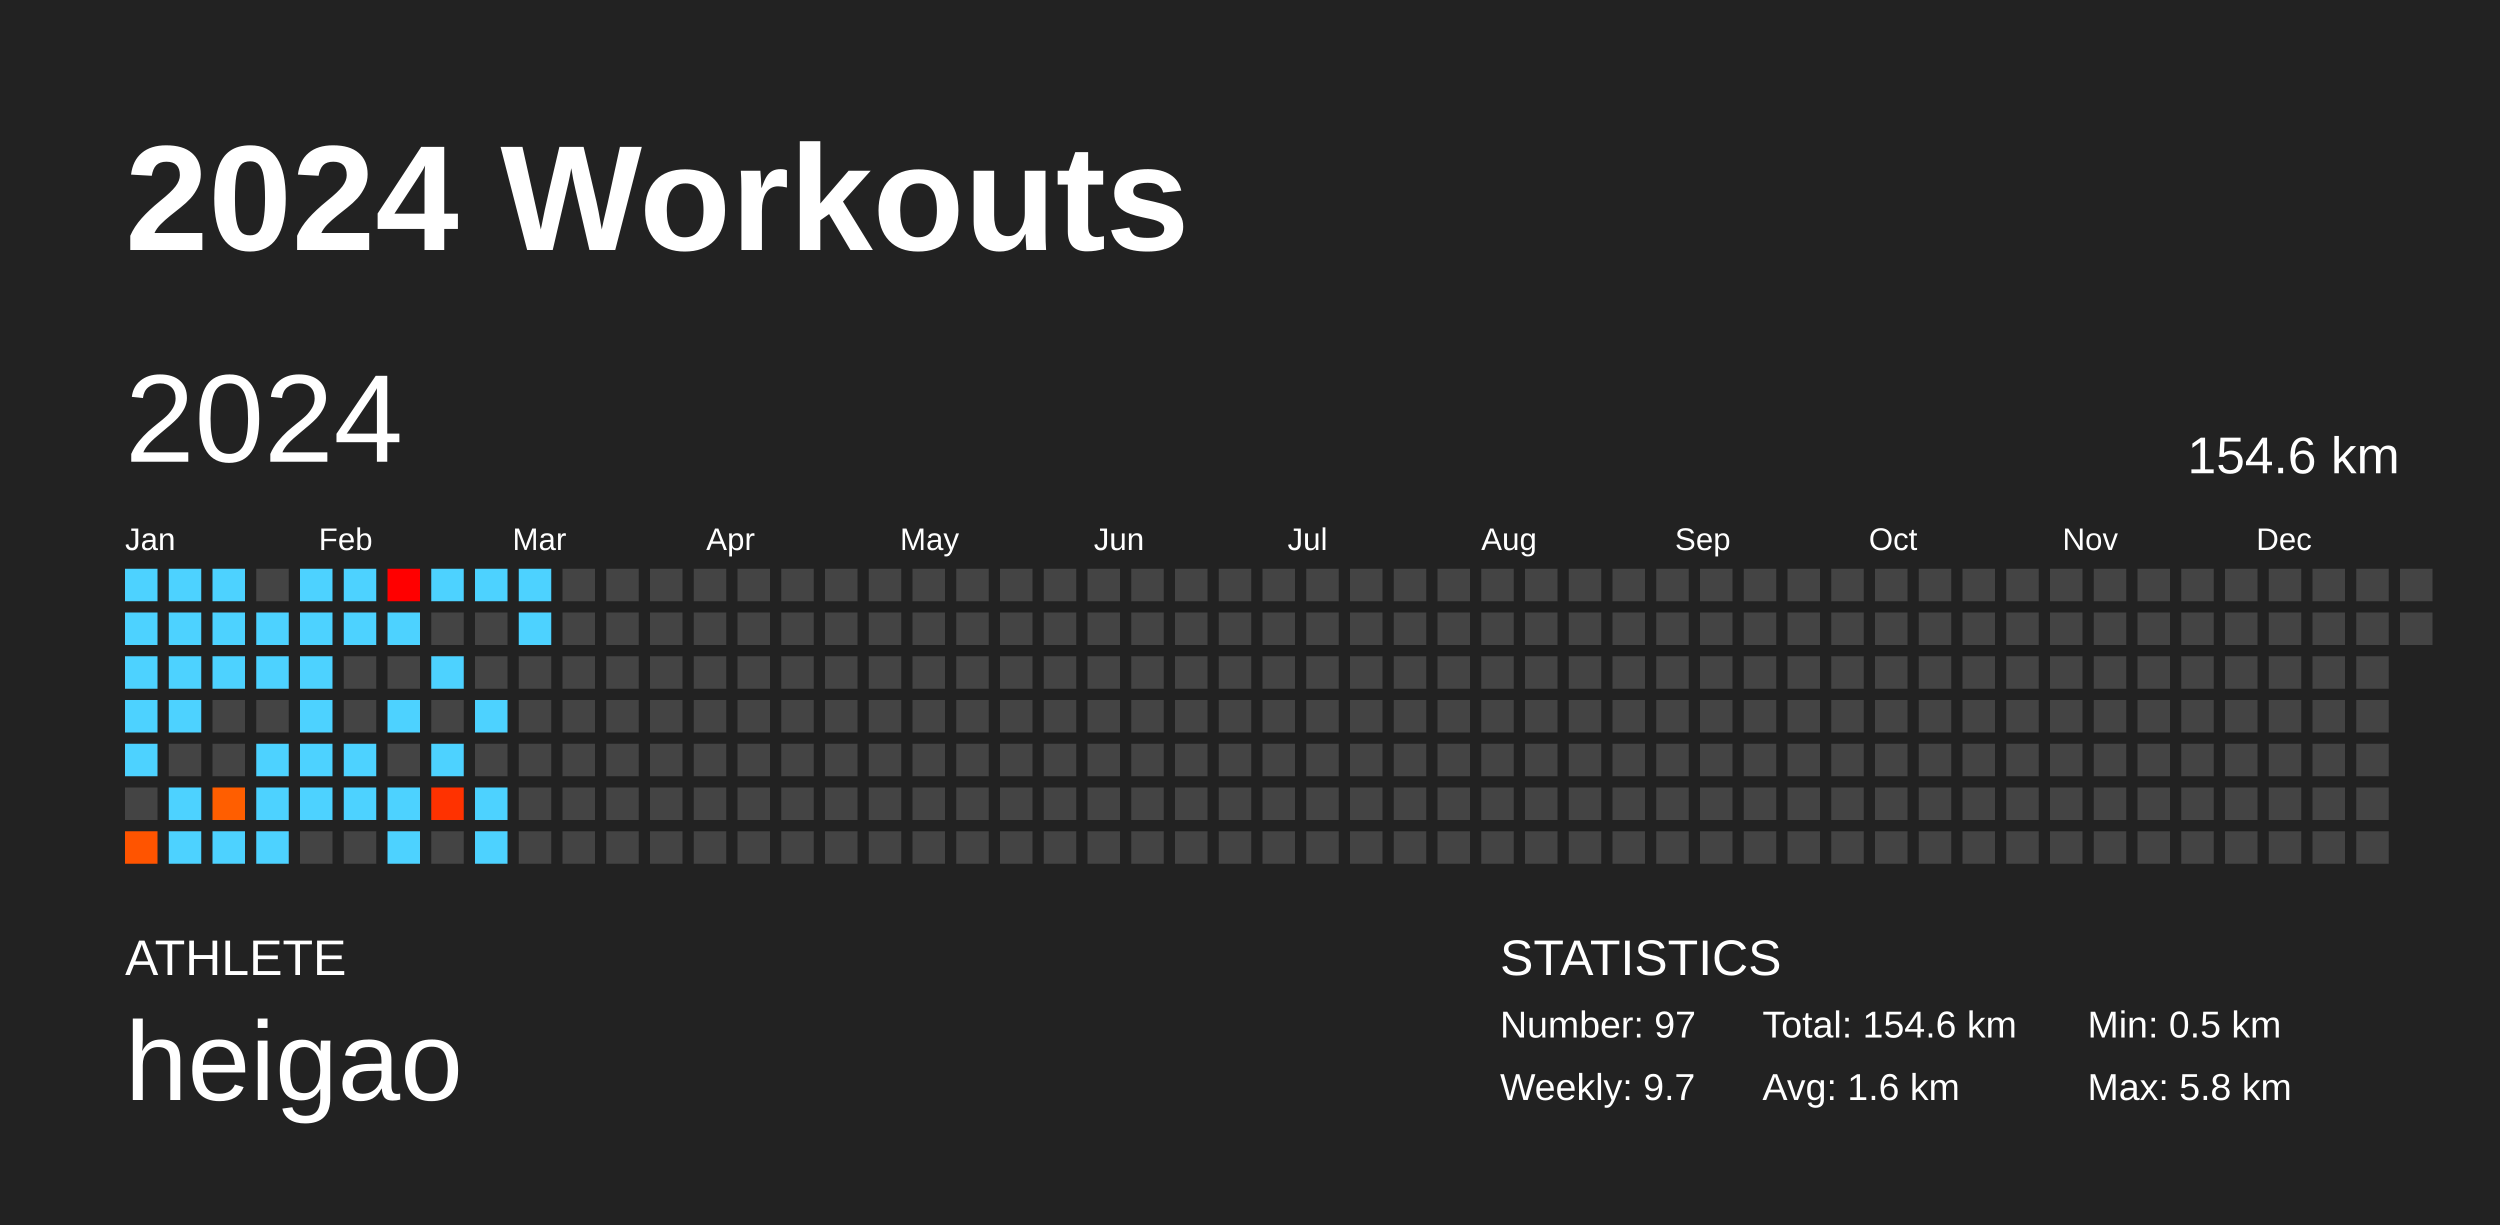
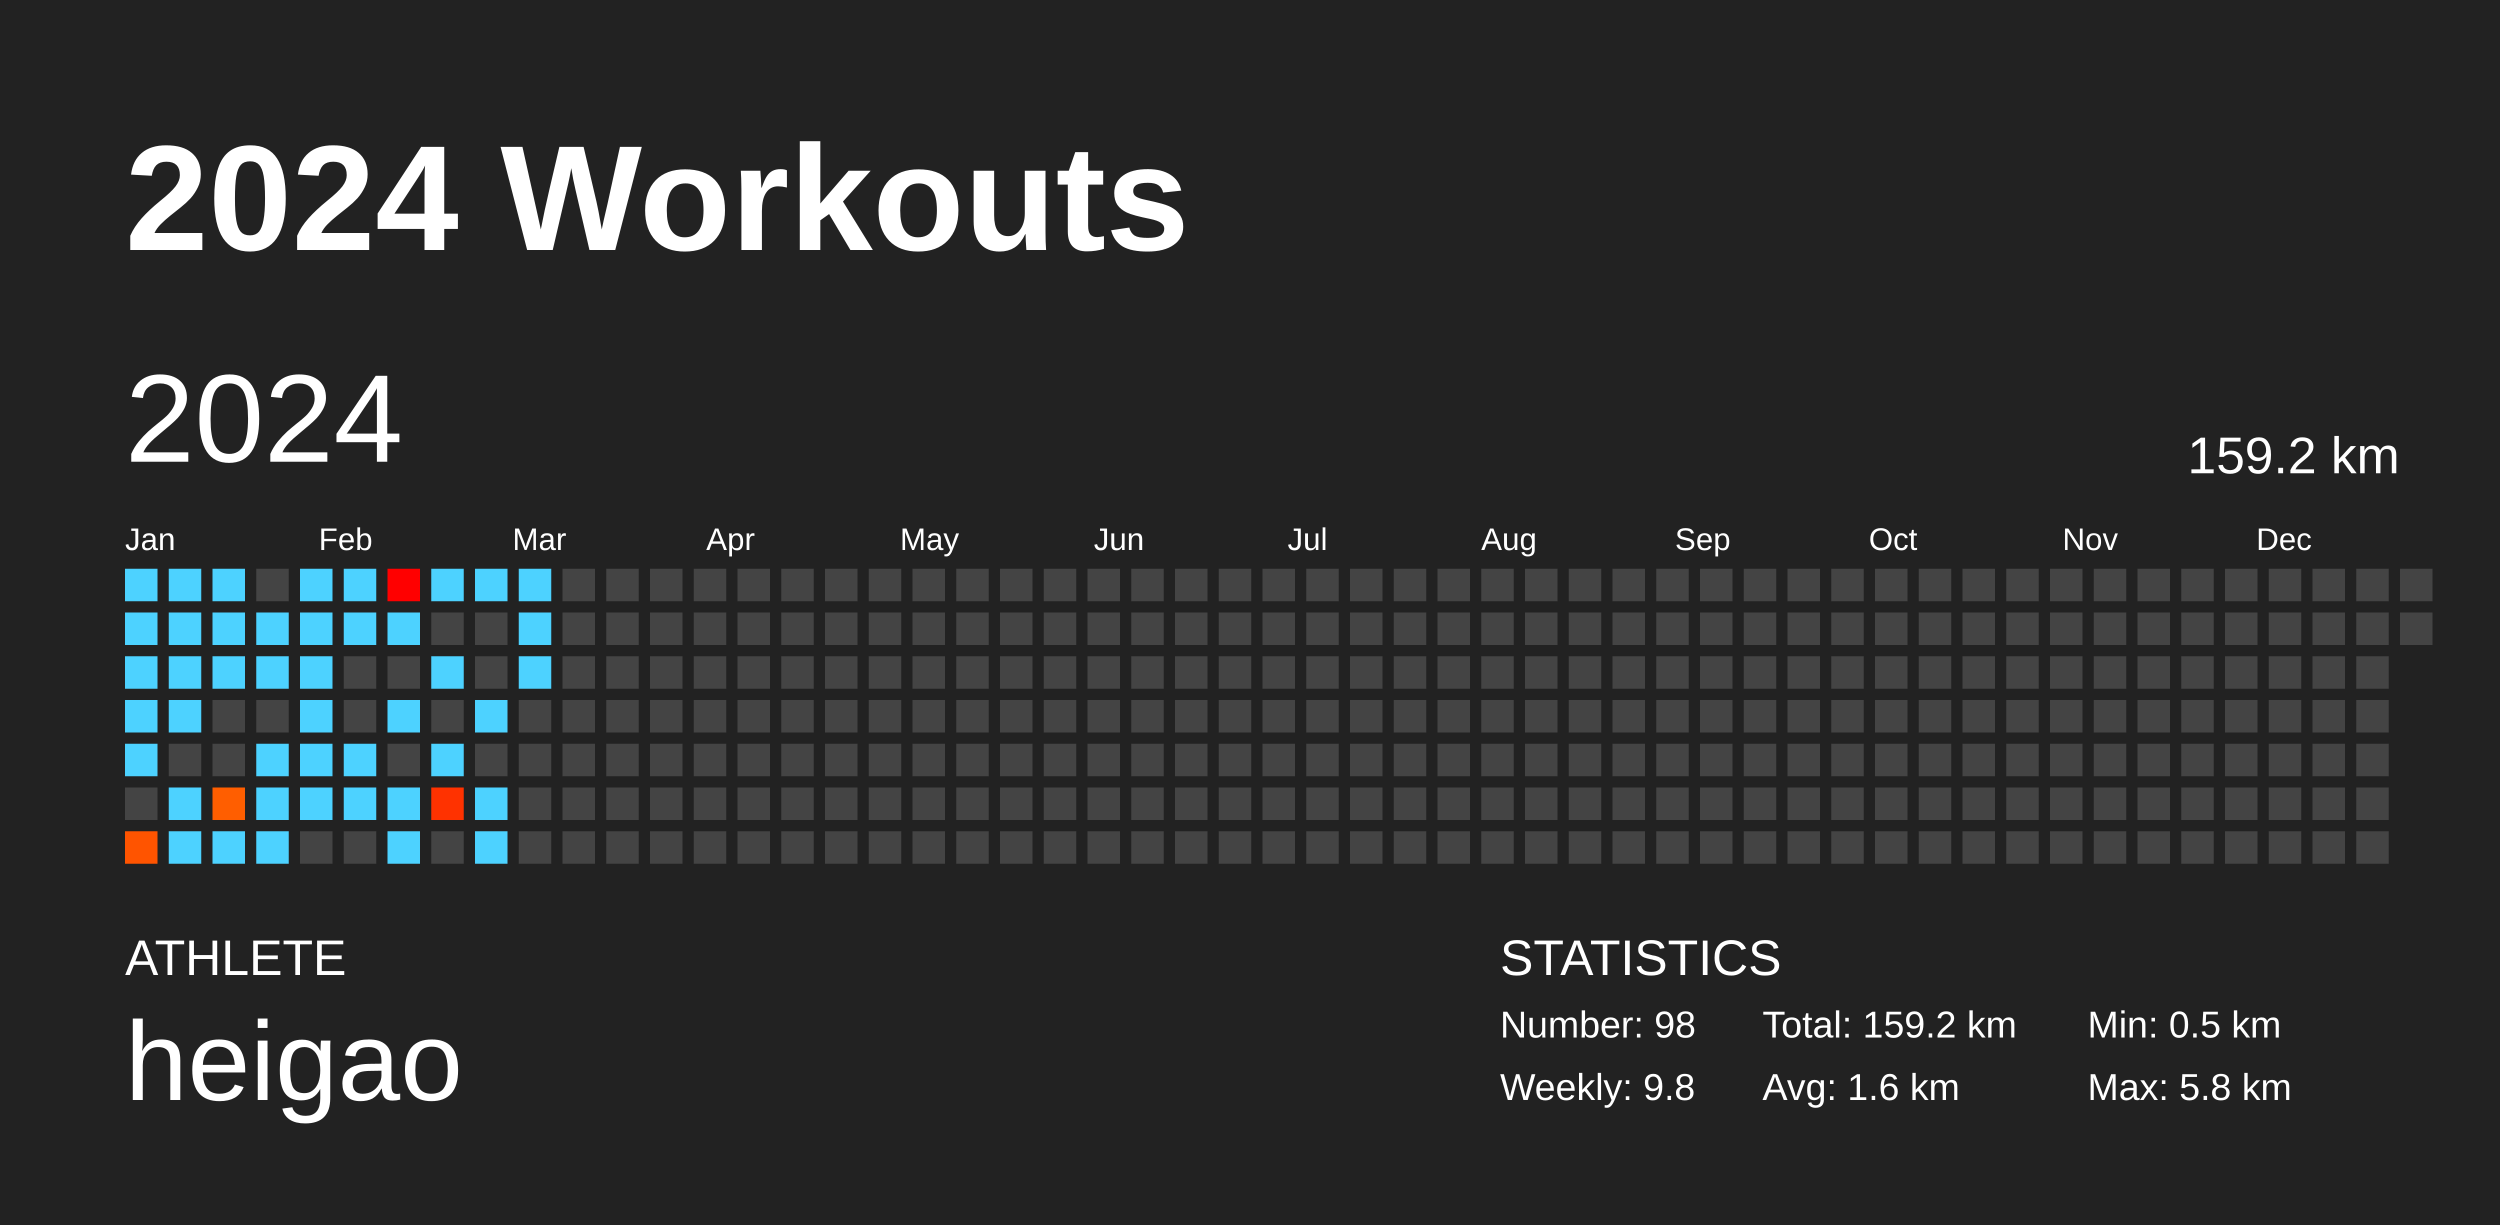
<svg xmlns="http://www.w3.org/2000/svg" baseProfile="full" height="98mm" version="1.1" viewBox="0,0,200,98" width="200mm">
  <defs />
  <rect fill="#222222" height="98" width="200" x="0" y="0" />
  <text fill="#FFFFFF" style="font-size:12px; font-family:Arial; font-weight:bold;" x="10" y="20">2024 Workouts</text>
  <text fill="#FFFFFF" style="font-size:4px; font-family:Arial" x="10" y="78">ATHLETE</text>
  <text fill="#FFFFFF" style="font-size:9px; font-family:Arial" x="10" y="88">heigao</text>
  <text fill="#FFFFFF" style="font-size:4px; font-family:Arial" x="120" y="78">STATISTICS</text>
-   <text fill="#FFFFFF" style="font-size:3px; font-family:Arial" x="120" y="83">Number: 97</text>
-   <text fill="#FFFFFF" style="font-size:3px; font-family:Arial" x="120" y="88">Weekly: 9.7</text>
-   <text fill="#FFFFFF" style="font-size:3px; font-family:Arial" x="141" y="83">Total: 154.6 km</text>
+   <text fill="#FFFFFF" style="font-size:3px; font-family:Arial" x="120" y="83">Number: 98</text>
+   <text fill="#FFFFFF" style="font-size:3px; font-family:Arial" x="120" y="88">Weekly: 9.8</text>
+   <text fill="#FFFFFF" style="font-size:3px; font-family:Arial" x="141" y="83">Total: 159.2 km</text>
  <text fill="#FFFFFF" style="font-size:3px; font-family:Arial" x="141" y="88">Avg: 1.6 km</text>
  <text fill="#FFFFFF" style="font-size:3px; font-family:Arial" x="167" y="83">Min: 0.5 km</text>
  <text fill="#FFFFFF" style="font-size:3px; font-family:Arial" x="167" y="88">Max: 5.8 km</text>
  <text dominant-baseline="hanging" fill="#FFFFFF" style="font-size:10.0px; font-family:Arial;" x="10" y="30">2024</text>
-   <text dominant-baseline="hanging" fill="#FFFFFF" style="font-size:4.125px; font-family:Arial;" x="175" y="35">154.6 km</text>
+   <text dominant-baseline="hanging" fill="#FFFFFF" style="font-size:4.125px; font-family:Arial;" x="175" y="35">159.2 km</text>
  <text fill="#FFFFFF" style="font-size:2.5px; font-family:Arial" x="10.0" y="44">Jan</text>
  <text fill="#FFFFFF" style="font-size:2.5px; font-family:Arial" x="25.5" y="44">Feb</text>
  <text fill="#FFFFFF" style="font-size:2.5px; font-family:Arial" x="41.0" y="44">Mar</text>
  <text fill="#FFFFFF" style="font-size:2.5px; font-family:Arial" x="56.5" y="44">Apr</text>
  <text fill="#FFFFFF" style="font-size:2.5px; font-family:Arial" x="72.0" y="44">May</text>
  <text fill="#FFFFFF" style="font-size:2.5px; font-family:Arial" x="87.5" y="44">Jun</text>
  <text fill="#FFFFFF" style="font-size:2.5px; font-family:Arial" x="103.0" y="44">Jul</text>
  <text fill="#FFFFFF" style="font-size:2.5px; font-family:Arial" x="118.5" y="44">Aug</text>
  <text fill="#FFFFFF" style="font-size:2.5px; font-family:Arial" x="134.0" y="44">Sep</text>
  <text fill="#FFFFFF" style="font-size:2.5px; font-family:Arial" x="149.5" y="44">Oct</text>
  <text fill="#FFFFFF" style="font-size:2.5px; font-family:Arial" x="165.0" y="44">Nov</text>
  <text fill="#FFFFFF" style="font-size:2.5px; font-family:Arial" x="180.5" y="44">Dec</text>
  <rect fill="#4dd2ff" height="2.6" width="2.6" x="10.0" y="45.5" />
  <rect fill="#4dd2ff" height="2.6" width="2.6" x="10.0" y="49.0" />
  <rect fill="#4dd2ff" height="2.6" width="2.6" x="10.0" y="52.5" />
  <rect fill="#4dd2ff" height="2.6" width="2.6" x="10.0" y="56.0" />
  <rect fill="#4dd2ff" height="2.6" width="2.6" x="10.0" y="59.5" />
  <rect fill="#444444" height="2.6" width="2.6" x="10.0" y="63.0" />
  <rect fill="#ff5400" height="2.6" width="2.6" x="10.0" y="66.5" />
  <rect fill="#4dd2ff" height="2.6" width="2.6" x="13.5" y="45.5" />
  <rect fill="#4dd2ff" height="2.6" width="2.6" x="13.5" y="49.0" />
  <rect fill="#4dd2ff" height="2.6" width="2.6" x="13.5" y="52.5" />
  <rect fill="#4dd2ff" height="2.6" width="2.6" x="13.5" y="56.0" />
  <rect fill="#444444" height="2.6" width="2.6" x="13.5" y="59.5" />
  <rect fill="#4dd2ff" height="2.6" width="2.6" x="13.5" y="63.0" />
  <rect fill="#4dd2ff" height="2.6" width="2.6" x="13.5" y="66.5" />
  <rect fill="#4dd2ff" height="2.6" width="2.6" x="17.0" y="45.5" />
  <rect fill="#4dd2ff" height="2.6" width="2.6" x="17.0" y="49.0" />
  <rect fill="#4dd2ff" height="2.6" width="2.6" x="17.0" y="52.5" />
  <rect fill="#444444" height="2.6" width="2.6" x="17.0" y="56.0" />
  <rect fill="#444444" height="2.6" width="2.6" x="17.0" y="59.5" />
  <rect fill="#ff5e00" height="2.6" width="2.6" x="17.0" y="63.0" />
  <rect fill="#4dd2ff" height="2.6" width="2.6" x="17.0" y="66.5" />
  <rect fill="#444444" height="2.6" width="2.6" x="20.5" y="45.5" />
  <rect fill="#4dd2ff" height="2.6" width="2.6" x="20.5" y="49.0" />
  <rect fill="#4dd2ff" height="2.6" width="2.6" x="20.5" y="52.5" />
  <rect fill="#444444" height="2.6" width="2.6" x="20.5" y="56.0" />
  <rect fill="#4dd2ff" height="2.6" width="2.6" x="20.5" y="59.5" />
  <rect fill="#4dd2ff" height="2.6" width="2.6" x="20.5" y="63.0" />
  <rect fill="#4dd2ff" height="2.6" width="2.6" x="20.5" y="66.5" />
  <rect fill="#4dd2ff" height="2.6" width="2.6" x="24.0" y="45.5" />
  <rect fill="#4dd2ff" height="2.6" width="2.6" x="24.0" y="49.0" />
  <rect fill="#4dd2ff" height="2.6" width="2.6" x="24.0" y="52.5" />
  <rect fill="#4dd2ff" height="2.6" width="2.6" x="24.0" y="56.0" />
  <rect fill="#4dd2ff" height="2.6" width="2.6" x="24.0" y="59.5" />
  <rect fill="#4dd2ff" height="2.6" width="2.6" x="24.0" y="63.0" />
  <rect fill="#444444" height="2.6" width="2.6" x="24.0" y="66.5" />
  <rect fill="#4dd2ff" height="2.6" width="2.6" x="27.5" y="45.5" />
  <rect fill="#4dd2ff" height="2.6" width="2.6" x="27.5" y="49.0" />
  <rect fill="#444444" height="2.6" width="2.6" x="27.5" y="52.5" />
  <rect fill="#444444" height="2.6" width="2.6" x="27.5" y="56.0" />
  <rect fill="#4dd2ff" height="2.6" width="2.6" x="27.5" y="59.5" />
  <rect fill="#4dd2ff" height="2.6" width="2.6" x="27.5" y="63.0" />
  <rect fill="#444444" height="2.6" width="2.6" x="27.5" y="66.5" />
  <rect fill="#ff0000" height="2.6" width="2.6" x="31.0" y="45.5" />
  <rect fill="#4dd2ff" height="2.6" width="2.6" x="31.0" y="49.0" />
  <rect fill="#444444" height="2.6" width="2.6" x="31.0" y="52.5" />
  <rect fill="#4dd2ff" height="2.6" width="2.6" x="31.0" y="56.0" />
  <rect fill="#444444" height="2.6" width="2.6" x="31.0" y="59.5" />
  <rect fill="#4dd2ff" height="2.6" width="2.6" x="31.0" y="63.0" />
  <rect fill="#4dd2ff" height="2.6" width="2.6" x="31.0" y="66.5" />
  <rect fill="#4dd2ff" height="2.6" width="2.6" x="34.5" y="45.5" />
  <rect fill="#444444" height="2.6" width="2.6" x="34.5" y="49.0" />
  <rect fill="#4dd2ff" height="2.6" width="2.6" x="34.5" y="52.5" />
  <rect fill="#444444" height="2.6" width="2.6" x="34.5" y="56.0" />
  <rect fill="#4dd2ff" height="2.6" width="2.6" x="34.5" y="59.5" />
  <rect fill="#ff3200" height="2.6" width="2.6" x="34.5" y="63.0" />
  <rect fill="#444444" height="2.6" width="2.6" x="34.5" y="66.5" />
  <rect fill="#4dd2ff" height="2.6" width="2.6" x="38.0" y="45.5" />
  <rect fill="#444444" height="2.6" width="2.6" x="38.0" y="49.0" />
  <rect fill="#444444" height="2.6" width="2.6" x="38.0" y="52.5" />
  <rect fill="#4dd2ff" height="2.6" width="2.6" x="38.0" y="56.0" />
  <rect fill="#444444" height="2.6" width="2.6" x="38.0" y="59.5" />
  <rect fill="#4dd2ff" height="2.6" width="2.6" x="38.0" y="63.0" />
  <rect fill="#4dd2ff" height="2.6" width="2.6" x="38.0" y="66.5" />
  <rect fill="#4dd2ff" height="2.6" width="2.6" x="41.5" y="45.5" />
  <rect fill="#4dd2ff" height="2.6" width="2.6" x="41.5" y="49.0" />
-   <rect fill="#444444" height="2.6" width="2.6" x="41.5" y="52.5" />
+   <rect fill="#4dd2ff" height="2.6" width="2.6" x="41.5" y="52.5" />
  <rect fill="#444444" height="2.6" width="2.6" x="41.5" y="56.0" />
  <rect fill="#444444" height="2.6" width="2.6" x="41.5" y="59.5" />
  <rect fill="#444444" height="2.6" width="2.6" x="41.5" y="63.0" />
  <rect fill="#444444" height="2.6" width="2.6" x="41.5" y="66.5" />
  <rect fill="#444444" height="2.6" width="2.6" x="45.0" y="45.5" />
  <rect fill="#444444" height="2.6" width="2.6" x="45.0" y="49.0" />
  <rect fill="#444444" height="2.6" width="2.6" x="45.0" y="52.5" />
  <rect fill="#444444" height="2.6" width="2.6" x="45.0" y="56.0" />
  <rect fill="#444444" height="2.6" width="2.6" x="45.0" y="59.5" />
  <rect fill="#444444" height="2.6" width="2.6" x="45.0" y="63.0" />
  <rect fill="#444444" height="2.6" width="2.6" x="45.0" y="66.5" />
  <rect fill="#444444" height="2.6" width="2.6" x="48.5" y="45.5" />
  <rect fill="#444444" height="2.6" width="2.6" x="48.5" y="49.0" />
  <rect fill="#444444" height="2.6" width="2.6" x="48.5" y="52.5" />
  <rect fill="#444444" height="2.6" width="2.6" x="48.5" y="56.0" />
  <rect fill="#444444" height="2.6" width="2.6" x="48.5" y="59.5" />
  <rect fill="#444444" height="2.6" width="2.6" x="48.5" y="63.0" />
  <rect fill="#444444" height="2.6" width="2.6" x="48.5" y="66.5" />
  <rect fill="#444444" height="2.6" width="2.6" x="52.0" y="45.5" />
  <rect fill="#444444" height="2.6" width="2.6" x="52.0" y="49.0" />
  <rect fill="#444444" height="2.6" width="2.6" x="52.0" y="52.5" />
  <rect fill="#444444" height="2.6" width="2.6" x="52.0" y="56.0" />
  <rect fill="#444444" height="2.6" width="2.6" x="52.0" y="59.5" />
  <rect fill="#444444" height="2.6" width="2.6" x="52.0" y="63.0" />
  <rect fill="#444444" height="2.6" width="2.6" x="52.0" y="66.5" />
  <rect fill="#444444" height="2.6" width="2.6" x="55.5" y="45.5" />
  <rect fill="#444444" height="2.6" width="2.6" x="55.5" y="49.0" />
  <rect fill="#444444" height="2.6" width="2.6" x="55.5" y="52.5" />
  <rect fill="#444444" height="2.6" width="2.6" x="55.5" y="56.0" />
  <rect fill="#444444" height="2.6" width="2.6" x="55.5" y="59.5" />
  <rect fill="#444444" height="2.6" width="2.6" x="55.5" y="63.0" />
  <rect fill="#444444" height="2.6" width="2.6" x="55.5" y="66.5" />
  <rect fill="#444444" height="2.6" width="2.6" x="59.0" y="45.5" />
  <rect fill="#444444" height="2.6" width="2.6" x="59.0" y="49.0" />
  <rect fill="#444444" height="2.6" width="2.6" x="59.0" y="52.5" />
  <rect fill="#444444" height="2.6" width="2.6" x="59.0" y="56.0" />
  <rect fill="#444444" height="2.6" width="2.6" x="59.0" y="59.5" />
  <rect fill="#444444" height="2.6" width="2.6" x="59.0" y="63.0" />
  <rect fill="#444444" height="2.6" width="2.6" x="59.0" y="66.5" />
  <rect fill="#444444" height="2.6" width="2.6" x="62.5" y="45.5" />
  <rect fill="#444444" height="2.6" width="2.6" x="62.5" y="49.0" />
  <rect fill="#444444" height="2.6" width="2.6" x="62.5" y="52.5" />
  <rect fill="#444444" height="2.6" width="2.6" x="62.5" y="56.0" />
  <rect fill="#444444" height="2.6" width="2.6" x="62.5" y="59.5" />
  <rect fill="#444444" height="2.6" width="2.6" x="62.5" y="63.0" />
  <rect fill="#444444" height="2.6" width="2.6" x="62.5" y="66.5" />
  <rect fill="#444444" height="2.6" width="2.6" x="66.0" y="45.5" />
  <rect fill="#444444" height="2.6" width="2.6" x="66.0" y="49.0" />
  <rect fill="#444444" height="2.6" width="2.6" x="66.0" y="52.5" />
  <rect fill="#444444" height="2.6" width="2.6" x="66.0" y="56.0" />
  <rect fill="#444444" height="2.6" width="2.6" x="66.0" y="59.5" />
  <rect fill="#444444" height="2.6" width="2.6" x="66.0" y="63.0" />
  <rect fill="#444444" height="2.6" width="2.6" x="66.0" y="66.5" />
  <rect fill="#444444" height="2.6" width="2.6" x="69.5" y="45.5" />
  <rect fill="#444444" height="2.6" width="2.6" x="69.5" y="49.0" />
  <rect fill="#444444" height="2.6" width="2.6" x="69.5" y="52.5" />
  <rect fill="#444444" height="2.6" width="2.6" x="69.5" y="56.0" />
  <rect fill="#444444" height="2.6" width="2.6" x="69.5" y="59.5" />
  <rect fill="#444444" height="2.6" width="2.6" x="69.5" y="63.0" />
  <rect fill="#444444" height="2.6" width="2.6" x="69.5" y="66.5" />
  <rect fill="#444444" height="2.6" width="2.6" x="73.0" y="45.5" />
  <rect fill="#444444" height="2.6" width="2.6" x="73.0" y="49.0" />
  <rect fill="#444444" height="2.6" width="2.6" x="73.0" y="52.5" />
  <rect fill="#444444" height="2.6" width="2.6" x="73.0" y="56.0" />
  <rect fill="#444444" height="2.6" width="2.6" x="73.0" y="59.5" />
  <rect fill="#444444" height="2.6" width="2.6" x="73.0" y="63.0" />
  <rect fill="#444444" height="2.6" width="2.6" x="73.0" y="66.5" />
  <rect fill="#444444" height="2.6" width="2.6" x="76.5" y="45.5" />
  <rect fill="#444444" height="2.6" width="2.6" x="76.5" y="49.0" />
  <rect fill="#444444" height="2.6" width="2.6" x="76.5" y="52.5" />
  <rect fill="#444444" height="2.6" width="2.6" x="76.5" y="56.0" />
  <rect fill="#444444" height="2.6" width="2.6" x="76.5" y="59.5" />
  <rect fill="#444444" height="2.6" width="2.6" x="76.5" y="63.0" />
  <rect fill="#444444" height="2.6" width="2.6" x="76.5" y="66.5" />
  <rect fill="#444444" height="2.6" width="2.6" x="80.0" y="45.5" />
  <rect fill="#444444" height="2.6" width="2.6" x="80.0" y="49.0" />
  <rect fill="#444444" height="2.6" width="2.6" x="80.0" y="52.5" />
  <rect fill="#444444" height="2.6" width="2.6" x="80.0" y="56.0" />
  <rect fill="#444444" height="2.6" width="2.6" x="80.0" y="59.5" />
  <rect fill="#444444" height="2.6" width="2.6" x="80.0" y="63.0" />
  <rect fill="#444444" height="2.6" width="2.6" x="80.0" y="66.5" />
  <rect fill="#444444" height="2.6" width="2.6" x="83.5" y="45.5" />
  <rect fill="#444444" height="2.6" width="2.6" x="83.5" y="49.0" />
  <rect fill="#444444" height="2.6" width="2.6" x="83.5" y="52.5" />
  <rect fill="#444444" height="2.6" width="2.6" x="83.5" y="56.0" />
  <rect fill="#444444" height="2.6" width="2.6" x="83.5" y="59.5" />
  <rect fill="#444444" height="2.6" width="2.6" x="83.5" y="63.0" />
  <rect fill="#444444" height="2.6" width="2.6" x="83.5" y="66.5" />
  <rect fill="#444444" height="2.6" width="2.6" x="87.0" y="45.5" />
  <rect fill="#444444" height="2.6" width="2.6" x="87.0" y="49.0" />
  <rect fill="#444444" height="2.6" width="2.6" x="87.0" y="52.5" />
  <rect fill="#444444" height="2.6" width="2.6" x="87.0" y="56.0" />
  <rect fill="#444444" height="2.6" width="2.6" x="87.0" y="59.5" />
  <rect fill="#444444" height="2.6" width="2.6" x="87.0" y="63.0" />
  <rect fill="#444444" height="2.6" width="2.6" x="87.0" y="66.5" />
  <rect fill="#444444" height="2.6" width="2.6" x="90.5" y="45.5" />
  <rect fill="#444444" height="2.6" width="2.6" x="90.5" y="49.0" />
  <rect fill="#444444" height="2.6" width="2.6" x="90.5" y="52.5" />
  <rect fill="#444444" height="2.6" width="2.6" x="90.5" y="56.0" />
  <rect fill="#444444" height="2.6" width="2.6" x="90.5" y="59.5" />
  <rect fill="#444444" height="2.6" width="2.6" x="90.5" y="63.0" />
  <rect fill="#444444" height="2.6" width="2.6" x="90.5" y="66.5" />
  <rect fill="#444444" height="2.6" width="2.6" x="94.0" y="45.5" />
  <rect fill="#444444" height="2.6" width="2.6" x="94.0" y="49.0" />
  <rect fill="#444444" height="2.6" width="2.6" x="94.0" y="52.5" />
  <rect fill="#444444" height="2.6" width="2.6" x="94.0" y="56.0" />
  <rect fill="#444444" height="2.6" width="2.6" x="94.0" y="59.5" />
  <rect fill="#444444" height="2.6" width="2.6" x="94.0" y="63.0" />
  <rect fill="#444444" height="2.6" width="2.6" x="94.0" y="66.5" />
  <rect fill="#444444" height="2.6" width="2.6" x="97.5" y="45.5" />
  <rect fill="#444444" height="2.6" width="2.6" x="97.5" y="49.0" />
  <rect fill="#444444" height="2.6" width="2.6" x="97.5" y="52.5" />
  <rect fill="#444444" height="2.6" width="2.6" x="97.5" y="56.0" />
  <rect fill="#444444" height="2.6" width="2.6" x="97.5" y="59.5" />
  <rect fill="#444444" height="2.6" width="2.6" x="97.5" y="63.0" />
  <rect fill="#444444" height="2.6" width="2.6" x="97.5" y="66.5" />
  <rect fill="#444444" height="2.6" width="2.6" x="101.0" y="45.5" />
  <rect fill="#444444" height="2.6" width="2.6" x="101.0" y="49.0" />
  <rect fill="#444444" height="2.6" width="2.6" x="101.0" y="52.5" />
  <rect fill="#444444" height="2.6" width="2.6" x="101.0" y="56.0" />
  <rect fill="#444444" height="2.6" width="2.6" x="101.0" y="59.5" />
  <rect fill="#444444" height="2.6" width="2.6" x="101.0" y="63.0" />
  <rect fill="#444444" height="2.6" width="2.6" x="101.0" y="66.5" />
  <rect fill="#444444" height="2.6" width="2.6" x="104.5" y="45.5" />
  <rect fill="#444444" height="2.6" width="2.6" x="104.5" y="49.0" />
  <rect fill="#444444" height="2.6" width="2.6" x="104.5" y="52.5" />
  <rect fill="#444444" height="2.6" width="2.6" x="104.5" y="56.0" />
  <rect fill="#444444" height="2.6" width="2.6" x="104.5" y="59.5" />
  <rect fill="#444444" height="2.6" width="2.6" x="104.5" y="63.0" />
  <rect fill="#444444" height="2.6" width="2.6" x="104.5" y="66.5" />
  <rect fill="#444444" height="2.6" width="2.6" x="108.0" y="45.5" />
  <rect fill="#444444" height="2.6" width="2.6" x="108.0" y="49.0" />
  <rect fill="#444444" height="2.6" width="2.6" x="108.0" y="52.5" />
  <rect fill="#444444" height="2.6" width="2.6" x="108.0" y="56.0" />
  <rect fill="#444444" height="2.6" width="2.6" x="108.0" y="59.5" />
  <rect fill="#444444" height="2.6" width="2.6" x="108.0" y="63.0" />
  <rect fill="#444444" height="2.6" width="2.6" x="108.0" y="66.5" />
  <rect fill="#444444" height="2.6" width="2.6" x="111.5" y="45.5" />
  <rect fill="#444444" height="2.6" width="2.6" x="111.5" y="49.0" />
  <rect fill="#444444" height="2.6" width="2.6" x="111.5" y="52.5" />
  <rect fill="#444444" height="2.6" width="2.6" x="111.5" y="56.0" />
  <rect fill="#444444" height="2.6" width="2.6" x="111.5" y="59.5" />
  <rect fill="#444444" height="2.6" width="2.6" x="111.5" y="63.0" />
  <rect fill="#444444" height="2.6" width="2.6" x="111.5" y="66.5" />
  <rect fill="#444444" height="2.6" width="2.6" x="115.0" y="45.5" />
  <rect fill="#444444" height="2.6" width="2.6" x="115.0" y="49.0" />
  <rect fill="#444444" height="2.6" width="2.6" x="115.0" y="52.5" />
  <rect fill="#444444" height="2.6" width="2.6" x="115.0" y="56.0" />
  <rect fill="#444444" height="2.6" width="2.6" x="115.0" y="59.5" />
  <rect fill="#444444" height="2.6" width="2.6" x="115.0" y="63.0" />
  <rect fill="#444444" height="2.6" width="2.6" x="115.0" y="66.5" />
  <rect fill="#444444" height="2.6" width="2.6" x="118.5" y="45.5" />
  <rect fill="#444444" height="2.6" width="2.6" x="118.5" y="49.0" />
  <rect fill="#444444" height="2.6" width="2.6" x="118.5" y="52.5" />
  <rect fill="#444444" height="2.6" width="2.6" x="118.5" y="56.0" />
  <rect fill="#444444" height="2.6" width="2.6" x="118.5" y="59.5" />
  <rect fill="#444444" height="2.6" width="2.6" x="118.5" y="63.0" />
  <rect fill="#444444" height="2.6" width="2.6" x="118.5" y="66.5" />
  <rect fill="#444444" height="2.6" width="2.6" x="122.0" y="45.5" />
  <rect fill="#444444" height="2.6" width="2.6" x="122.0" y="49.0" />
  <rect fill="#444444" height="2.6" width="2.6" x="122.0" y="52.5" />
  <rect fill="#444444" height="2.6" width="2.6" x="122.0" y="56.0" />
  <rect fill="#444444" height="2.6" width="2.6" x="122.0" y="59.5" />
  <rect fill="#444444" height="2.6" width="2.6" x="122.0" y="63.0" />
  <rect fill="#444444" height="2.6" width="2.6" x="122.0" y="66.5" />
  <rect fill="#444444" height="2.6" width="2.6" x="125.5" y="45.5" />
  <rect fill="#444444" height="2.6" width="2.6" x="125.5" y="49.0" />
  <rect fill="#444444" height="2.6" width="2.6" x="125.5" y="52.5" />
  <rect fill="#444444" height="2.6" width="2.6" x="125.5" y="56.0" />
  <rect fill="#444444" height="2.6" width="2.6" x="125.5" y="59.5" />
  <rect fill="#444444" height="2.6" width="2.6" x="125.5" y="63.0" />
  <rect fill="#444444" height="2.6" width="2.6" x="125.5" y="66.5" />
  <rect fill="#444444" height="2.6" width="2.6" x="129.0" y="45.5" />
  <rect fill="#444444" height="2.6" width="2.6" x="129.0" y="49.0" />
  <rect fill="#444444" height="2.6" width="2.6" x="129.0" y="52.5" />
  <rect fill="#444444" height="2.6" width="2.6" x="129.0" y="56.0" />
  <rect fill="#444444" height="2.6" width="2.6" x="129.0" y="59.5" />
  <rect fill="#444444" height="2.6" width="2.6" x="129.0" y="63.0" />
  <rect fill="#444444" height="2.6" width="2.6" x="129.0" y="66.5" />
  <rect fill="#444444" height="2.6" width="2.6" x="132.5" y="45.5" />
  <rect fill="#444444" height="2.6" width="2.6" x="132.5" y="49.0" />
  <rect fill="#444444" height="2.6" width="2.6" x="132.5" y="52.5" />
  <rect fill="#444444" height="2.6" width="2.6" x="132.5" y="56.0" />
  <rect fill="#444444" height="2.6" width="2.6" x="132.5" y="59.5" />
  <rect fill="#444444" height="2.6" width="2.6" x="132.5" y="63.0" />
  <rect fill="#444444" height="2.6" width="2.6" x="132.5" y="66.5" />
  <rect fill="#444444" height="2.6" width="2.6" x="136.0" y="45.5" />
  <rect fill="#444444" height="2.6" width="2.6" x="136.0" y="49.0" />
  <rect fill="#444444" height="2.6" width="2.6" x="136.0" y="52.5" />
  <rect fill="#444444" height="2.6" width="2.6" x="136.0" y="56.0" />
  <rect fill="#444444" height="2.6" width="2.6" x="136.0" y="59.5" />
  <rect fill="#444444" height="2.6" width="2.6" x="136.0" y="63.0" />
  <rect fill="#444444" height="2.6" width="2.6" x="136.0" y="66.5" />
  <rect fill="#444444" height="2.6" width="2.6" x="139.5" y="45.5" />
  <rect fill="#444444" height="2.6" width="2.6" x="139.5" y="49.0" />
  <rect fill="#444444" height="2.6" width="2.6" x="139.5" y="52.5" />
  <rect fill="#444444" height="2.6" width="2.6" x="139.5" y="56.0" />
  <rect fill="#444444" height="2.6" width="2.6" x="139.5" y="59.5" />
  <rect fill="#444444" height="2.6" width="2.6" x="139.5" y="63.0" />
  <rect fill="#444444" height="2.6" width="2.6" x="139.5" y="66.5" />
  <rect fill="#444444" height="2.6" width="2.6" x="143.0" y="45.5" />
  <rect fill="#444444" height="2.6" width="2.6" x="143.0" y="49.0" />
  <rect fill="#444444" height="2.6" width="2.6" x="143.0" y="52.5" />
  <rect fill="#444444" height="2.6" width="2.6" x="143.0" y="56.0" />
  <rect fill="#444444" height="2.6" width="2.6" x="143.0" y="59.5" />
  <rect fill="#444444" height="2.6" width="2.6" x="143.0" y="63.0" />
  <rect fill="#444444" height="2.6" width="2.6" x="143.0" y="66.5" />
  <rect fill="#444444" height="2.6" width="2.6" x="146.5" y="45.5" />
  <rect fill="#444444" height="2.6" width="2.6" x="146.5" y="49.0" />
  <rect fill="#444444" height="2.6" width="2.6" x="146.5" y="52.5" />
  <rect fill="#444444" height="2.6" width="2.6" x="146.5" y="56.0" />
  <rect fill="#444444" height="2.6" width="2.6" x="146.5" y="59.5" />
  <rect fill="#444444" height="2.6" width="2.6" x="146.5" y="63.0" />
  <rect fill="#444444" height="2.6" width="2.6" x="146.5" y="66.5" />
  <rect fill="#444444" height="2.6" width="2.6" x="150.0" y="45.5" />
  <rect fill="#444444" height="2.6" width="2.6" x="150.0" y="49.0" />
  <rect fill="#444444" height="2.6" width="2.6" x="150.0" y="52.5" />
  <rect fill="#444444" height="2.6" width="2.6" x="150.0" y="56.0" />
  <rect fill="#444444" height="2.6" width="2.6" x="150.0" y="59.5" />
  <rect fill="#444444" height="2.6" width="2.6" x="150.0" y="63.0" />
  <rect fill="#444444" height="2.6" width="2.6" x="150.0" y="66.5" />
  <rect fill="#444444" height="2.6" width="2.6" x="153.5" y="45.5" />
  <rect fill="#444444" height="2.6" width="2.6" x="153.5" y="49.0" />
  <rect fill="#444444" height="2.6" width="2.6" x="153.5" y="52.5" />
  <rect fill="#444444" height="2.6" width="2.6" x="153.5" y="56.0" />
  <rect fill="#444444" height="2.6" width="2.6" x="153.5" y="59.5" />
  <rect fill="#444444" height="2.6" width="2.6" x="153.5" y="63.0" />
  <rect fill="#444444" height="2.6" width="2.6" x="153.5" y="66.5" />
  <rect fill="#444444" height="2.6" width="2.6" x="157.0" y="45.5" />
  <rect fill="#444444" height="2.6" width="2.6" x="157.0" y="49.0" />
  <rect fill="#444444" height="2.6" width="2.6" x="157.0" y="52.5" />
  <rect fill="#444444" height="2.6" width="2.6" x="157.0" y="56.0" />
  <rect fill="#444444" height="2.6" width="2.6" x="157.0" y="59.5" />
  <rect fill="#444444" height="2.6" width="2.6" x="157.0" y="63.0" />
  <rect fill="#444444" height="2.6" width="2.6" x="157.0" y="66.5" />
  <rect fill="#444444" height="2.6" width="2.6" x="160.5" y="45.5" />
  <rect fill="#444444" height="2.6" width="2.6" x="160.5" y="49.0" />
  <rect fill="#444444" height="2.6" width="2.6" x="160.5" y="52.5" />
  <rect fill="#444444" height="2.6" width="2.6" x="160.5" y="56.0" />
  <rect fill="#444444" height="2.6" width="2.6" x="160.5" y="59.5" />
  <rect fill="#444444" height="2.6" width="2.6" x="160.5" y="63.0" />
  <rect fill="#444444" height="2.6" width="2.6" x="160.5" y="66.5" />
  <rect fill="#444444" height="2.6" width="2.6" x="164.0" y="45.5" />
  <rect fill="#444444" height="2.6" width="2.6" x="164.0" y="49.0" />
  <rect fill="#444444" height="2.6" width="2.6" x="164.0" y="52.5" />
  <rect fill="#444444" height="2.6" width="2.6" x="164.0" y="56.0" />
  <rect fill="#444444" height="2.6" width="2.6" x="164.0" y="59.5" />
  <rect fill="#444444" height="2.6" width="2.6" x="164.0" y="63.0" />
  <rect fill="#444444" height="2.6" width="2.6" x="164.0" y="66.5" />
  <rect fill="#444444" height="2.6" width="2.6" x="167.5" y="45.5" />
  <rect fill="#444444" height="2.6" width="2.6" x="167.5" y="49.0" />
  <rect fill="#444444" height="2.6" width="2.6" x="167.5" y="52.5" />
  <rect fill="#444444" height="2.6" width="2.6" x="167.5" y="56.0" />
  <rect fill="#444444" height="2.6" width="2.6" x="167.5" y="59.5" />
  <rect fill="#444444" height="2.6" width="2.6" x="167.5" y="63.0" />
  <rect fill="#444444" height="2.6" width="2.6" x="167.5" y="66.5" />
  <rect fill="#444444" height="2.6" width="2.6" x="171.0" y="45.5" />
  <rect fill="#444444" height="2.6" width="2.6" x="171.0" y="49.0" />
  <rect fill="#444444" height="2.6" width="2.6" x="171.0" y="52.5" />
  <rect fill="#444444" height="2.6" width="2.6" x="171.0" y="56.0" />
  <rect fill="#444444" height="2.6" width="2.6" x="171.0" y="59.5" />
  <rect fill="#444444" height="2.6" width="2.6" x="171.0" y="63.0" />
  <rect fill="#444444" height="2.6" width="2.6" x="171.0" y="66.5" />
  <rect fill="#444444" height="2.6" width="2.6" x="174.5" y="45.5" />
  <rect fill="#444444" height="2.6" width="2.6" x="174.5" y="49.0" />
  <rect fill="#444444" height="2.6" width="2.6" x="174.5" y="52.5" />
  <rect fill="#444444" height="2.6" width="2.6" x="174.5" y="56.0" />
  <rect fill="#444444" height="2.6" width="2.6" x="174.5" y="59.5" />
  <rect fill="#444444" height="2.6" width="2.6" x="174.5" y="63.0" />
  <rect fill="#444444" height="2.6" width="2.6" x="174.5" y="66.5" />
  <rect fill="#444444" height="2.6" width="2.6" x="178.0" y="45.5" />
  <rect fill="#444444" height="2.6" width="2.6" x="178.0" y="49.0" />
  <rect fill="#444444" height="2.6" width="2.6" x="178.0" y="52.5" />
  <rect fill="#444444" height="2.6" width="2.6" x="178.0" y="56.0" />
  <rect fill="#444444" height="2.6" width="2.6" x="178.0" y="59.5" />
  <rect fill="#444444" height="2.6" width="2.6" x="178.0" y="63.0" />
  <rect fill="#444444" height="2.6" width="2.6" x="178.0" y="66.5" />
  <rect fill="#444444" height="2.6" width="2.6" x="181.5" y="45.5" />
  <rect fill="#444444" height="2.6" width="2.6" x="181.5" y="49.0" />
  <rect fill="#444444" height="2.6" width="2.6" x="181.5" y="52.5" />
  <rect fill="#444444" height="2.6" width="2.6" x="181.5" y="56.0" />
  <rect fill="#444444" height="2.6" width="2.6" x="181.5" y="59.5" />
  <rect fill="#444444" height="2.6" width="2.6" x="181.5" y="63.0" />
  <rect fill="#444444" height="2.6" width="2.6" x="181.5" y="66.5" />
  <rect fill="#444444" height="2.6" width="2.6" x="185.0" y="45.5" />
  <rect fill="#444444" height="2.6" width="2.6" x="185.0" y="49.0" />
  <rect fill="#444444" height="2.6" width="2.6" x="185.0" y="52.5" />
  <rect fill="#444444" height="2.6" width="2.6" x="185.0" y="56.0" />
  <rect fill="#444444" height="2.6" width="2.6" x="185.0" y="59.5" />
  <rect fill="#444444" height="2.6" width="2.6" x="185.0" y="63.0" />
  <rect fill="#444444" height="2.6" width="2.6" x="185.0" y="66.5" />
  <rect fill="#444444" height="2.6" width="2.6" x="188.5" y="45.5" />
  <rect fill="#444444" height="2.6" width="2.6" x="188.5" y="49.0" />
  <rect fill="#444444" height="2.6" width="2.6" x="188.5" y="52.5" />
  <rect fill="#444444" height="2.6" width="2.6" x="188.5" y="56.0" />
  <rect fill="#444444" height="2.6" width="2.6" x="188.5" y="59.5" />
  <rect fill="#444444" height="2.6" width="2.6" x="188.5" y="63.0" />
  <rect fill="#444444" height="2.6" width="2.6" x="188.5" y="66.5" />
  <rect fill="#444444" height="2.6" width="2.6" x="192.0" y="45.5" />
  <rect fill="#444444" height="2.6" width="2.6" x="192.0" y="49.0" />
</svg>
